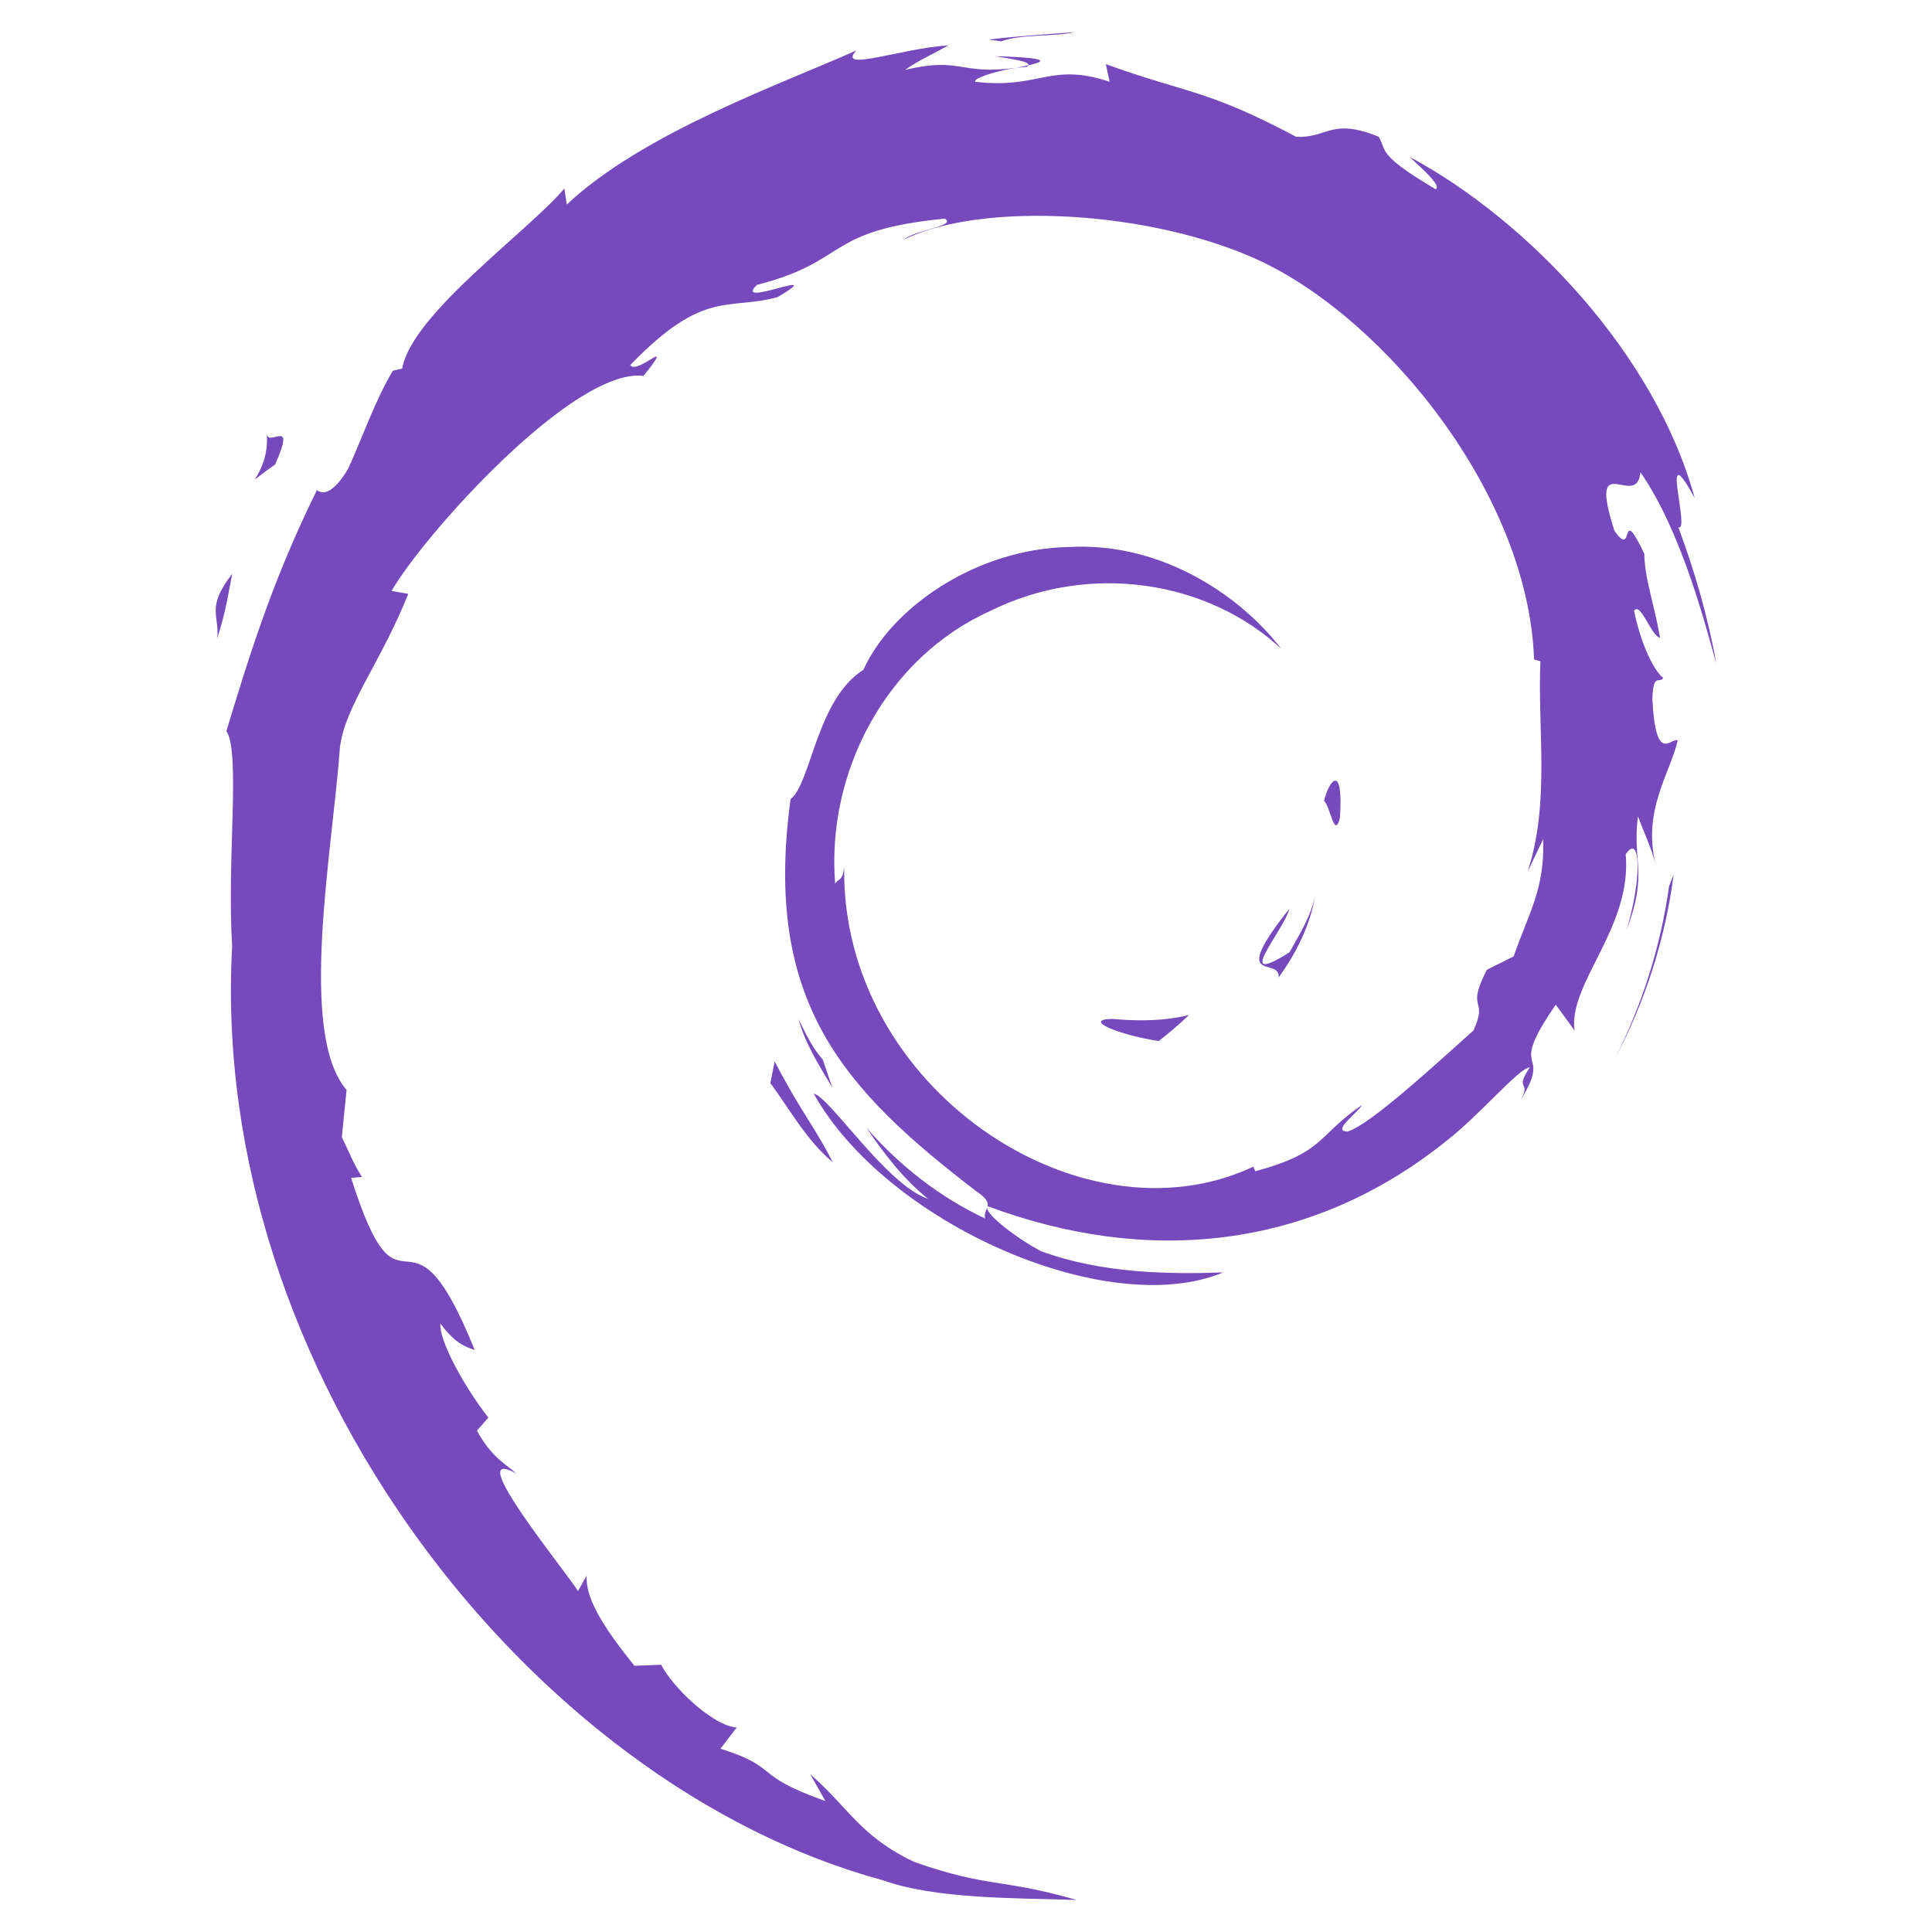
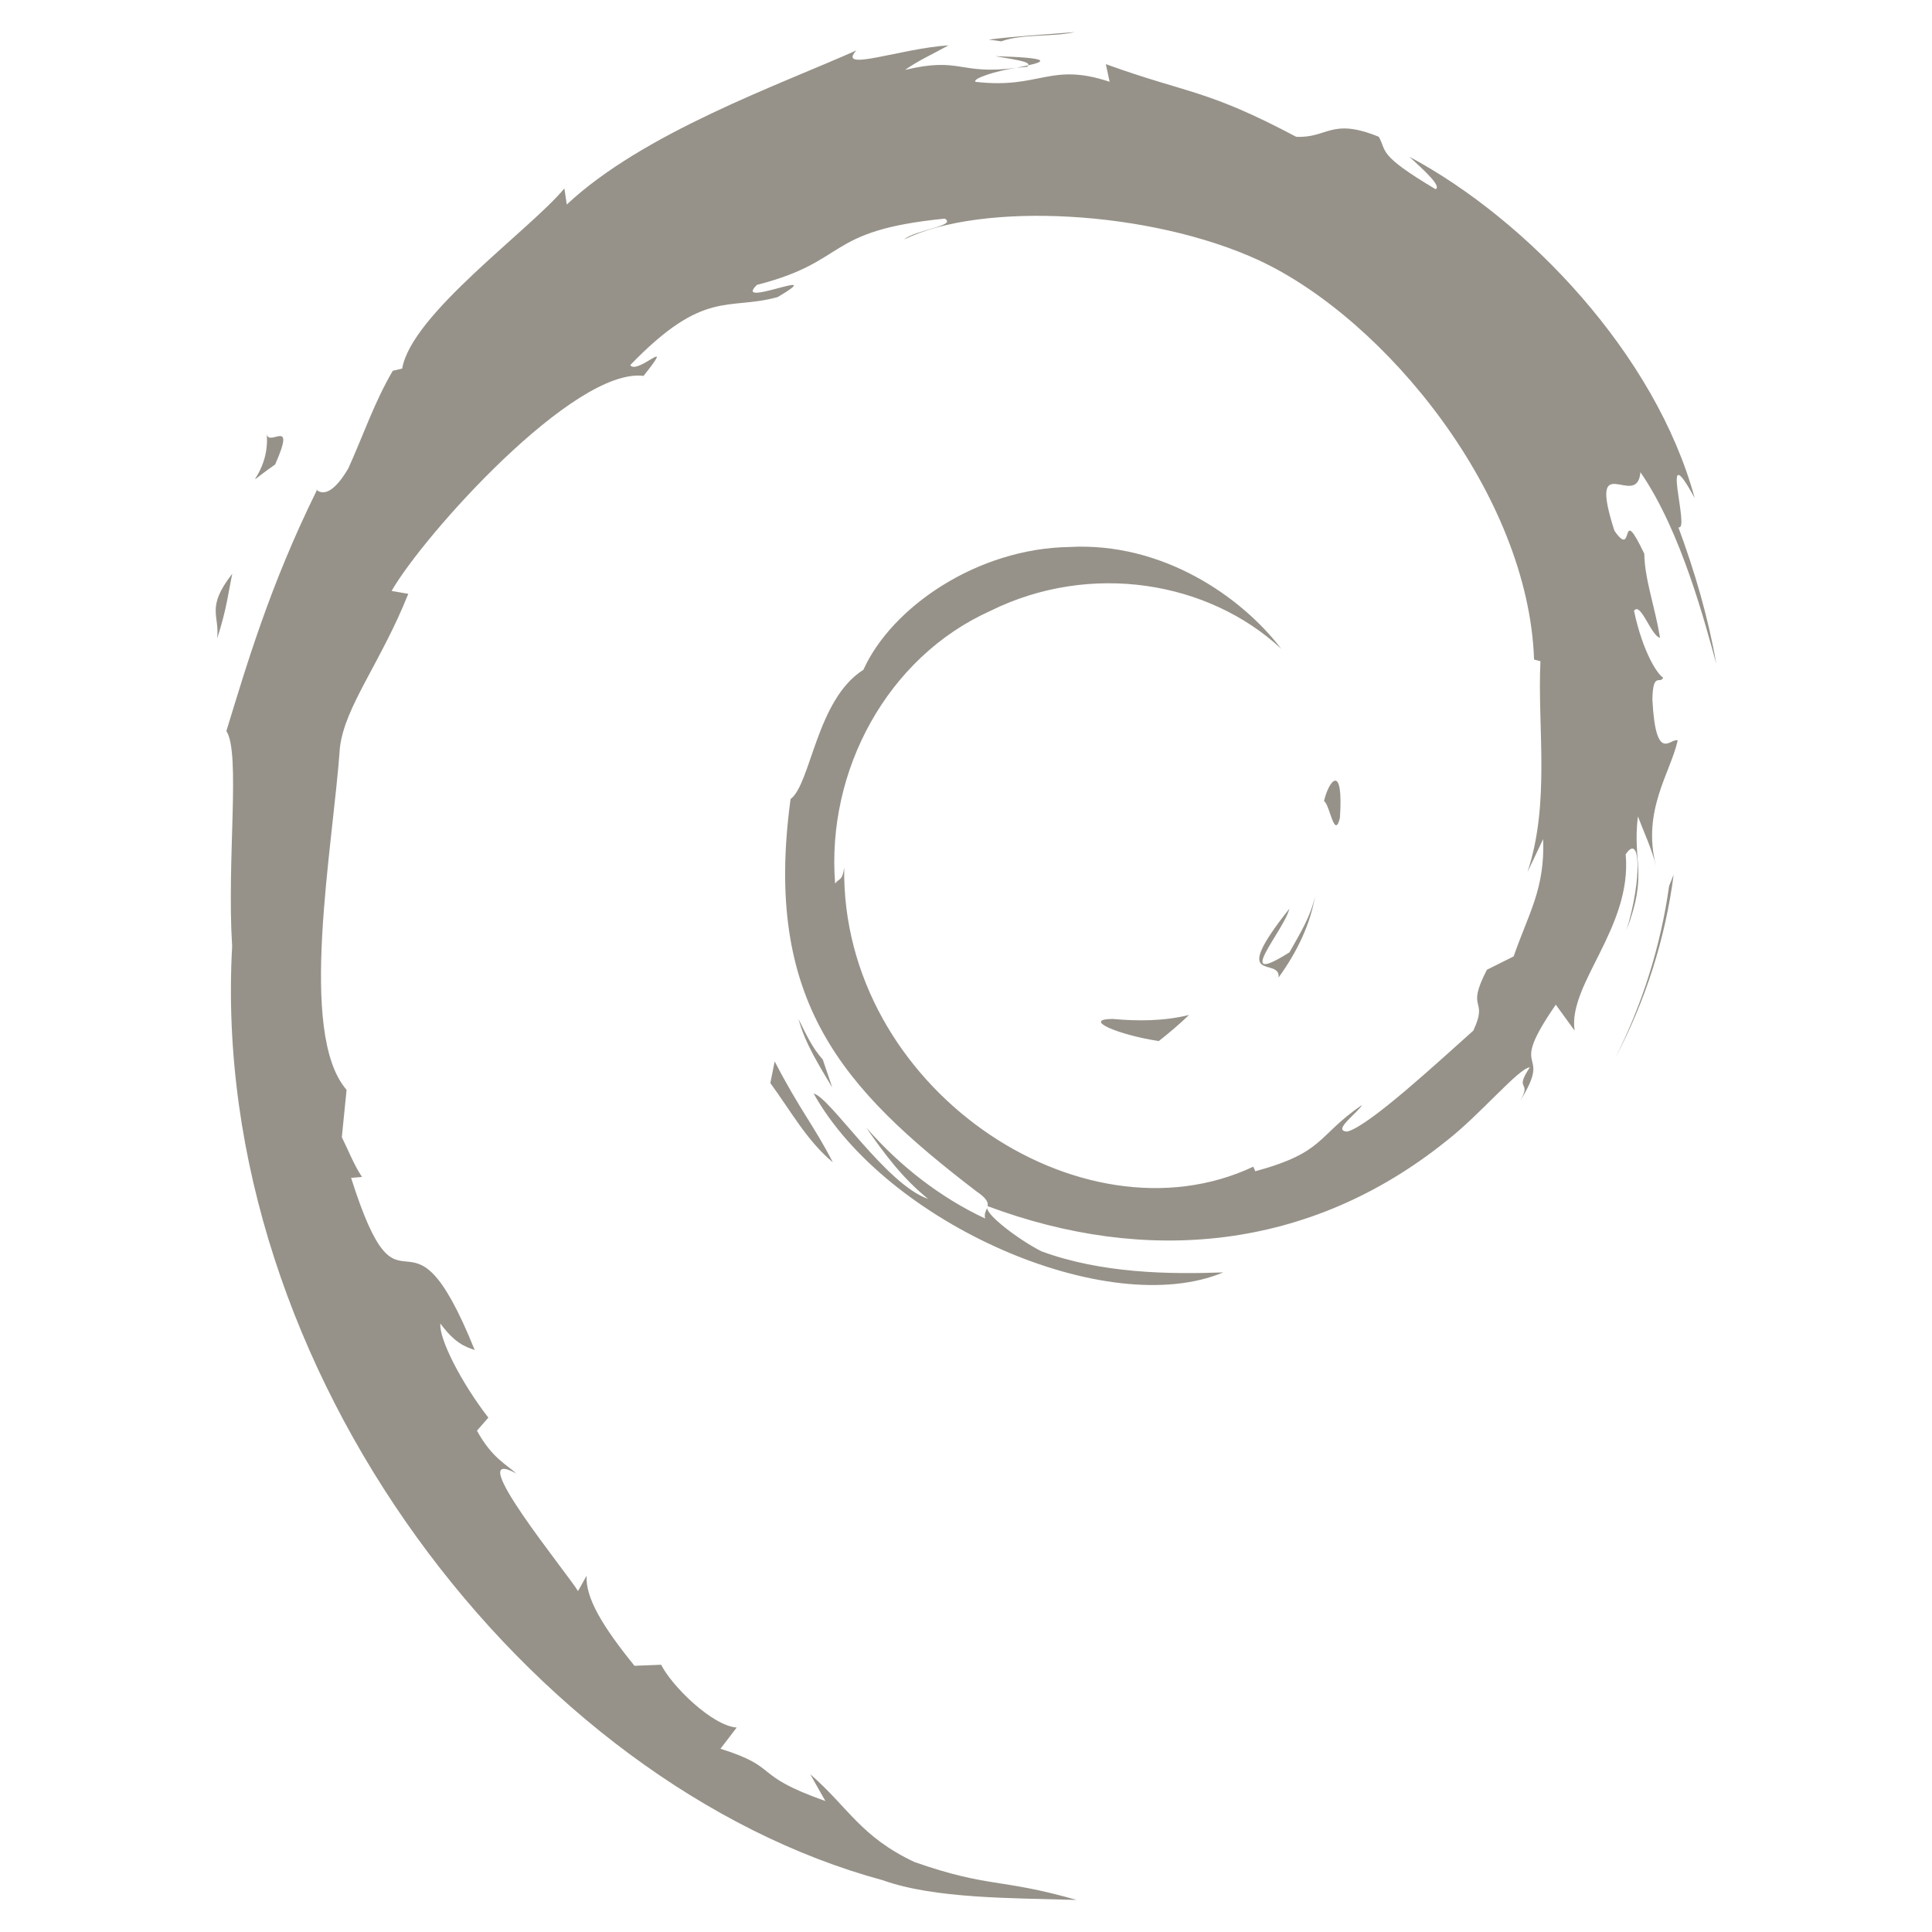
<svg xmlns="http://www.w3.org/2000/svg" viewBox="0 0 128 128">
-   <path fill="#764abc" d="M76.77 68.974a27.05 27.05 0 002.008-1.729c-1.667.408-3.363.417-5.073.261-2.049.028.388 1.056 3.065 1.468zm7.94-4.212c1.222-1.685 2.111-3.53 2.425-5.438-.274 1.359-1.011 2.534-1.707 3.773-3.833 2.414-.36-1.433-.002-2.895-4.12 5.188-.566 3.111-.716 4.56zm4.063-10.57c.248-3.693-.727-2.525-1.055-1.117.383.199.685 2.603 1.055 1.117zM65.93 3.722c1.094.196 2.365.347 2.186.608 1.197-.262 1.469-.504-2.186-.608zm2.133.704l.053-.095-.773.159zM65.27 80.73c-2.951-1.381-5.653-3.468-7.874-6.021 1.178 1.726 2.451 3.403 4.096 4.721-2.783-.942-6.499-6.742-7.584-6.978 4.796 8.587 19.457 15.059 27.135 11.848-3.553.13-8.065.073-12.057-1.402-1.536-.791-3.573-2.355-3.589-2.869-.077.201-.206.4-.127.701zm.156-.797l-.03.097.03-.097zm44.049-33.588c.033-1.882.523-.986.713-1.449-.37-.213-1.339-1.656-1.93-4.424.428-.651 1.143 1.686 1.726 1.781-.375-2.201-1.02-3.878-1.045-5.568-1.7-3.553-.602.474-1.981-1.525-1.81-5.646 1.502-1.311 1.725-3.875 2.743 3.974 4.308 10.134 5.026 12.685-.549-3.11-1.433-6.123-2.514-9.04.833.352-1.342-6.399 1.083-1.929-2.591-9.531-11.085-18.436-18.901-22.614.956.875 2.164 1.975 1.73 2.146-3.887-2.314-3.204-2.495-3.76-3.472-3.167-1.288-3.375.103-5.472.002-5.968-3.165-7.118-2.829-12.611-4.813l.251 1.168c-3.955-1.317-4.607.5-8.88.004-.261-.203 1.369-.735 2.71-.93-3.823.504-3.644-.753-7.384.139.921-.646 1.896-1.075 2.879-1.625-3.116.189-7.441 1.814-6.106.336C51.65 5.613 42.619 8.798 37.551 13.55l-.159-1.065C35.07 15.272 27.266 20.81 26.645 24.42l-.621.145c-1.209 2.046-1.991 4.365-2.949 6.47-1.581 2.693-2.317 1.036-2.091 1.459-3.109 6.302-4.653 11.598-5.986 15.94.951 1.421.022 8.553.382 14.26-1.561 28.19 19.784 55.559 43.115 61.879 3.42 1.222 8.506 1.176 12.832 1.302-5.105-1.46-5.765-.773-10.735-2.508-3.587-1.689-4.373-3.617-6.914-5.821l1.006 1.777c-4.982-1.763-2.897-2.182-6.951-3.466l1.074-1.402c-1.615-.123-4.277-2.721-5.004-4.161l-1.767.069c-2.122-2.618-3.253-4.505-3.171-5.967l-.571 1.018c-.647-1.111-7.807-9.822-4.092-7.793-.691-.632-1.608-1.028-2.603-2.835l.756-.865c-1.788-2.299-3.291-5.249-3.177-6.231.954 1.289 1.616 1.529 2.271 1.75-4.515-11.204-4.768-.618-8.188-11.405l.723-.058c-.555-.836-.891-1.743-1.337-2.633l.314-3.138c-3.25-3.759-.91-15.982-.44-22.686.325-2.727 2.713-5.628 4.529-10.178l-1.106-.191c2.115-3.69 12.079-14.82 16.693-14.247 2.235-2.809-.443-.01-.88-.718 4.91-5.082 6.453-3.591 9.767-4.504 3.573-2.121-3.066.827-1.373-.809 6.178-1.578 4.378-3.587 12.438-4.388.851.484-1.973.747-2.682 1.375 5.148-2.518 16.289-1.946 23.525 1.397 8.397 3.925 17.832 15.525 18.204 26.439l.423.113c-.213 4.339.665 9.356-.858 13.965l1.037-2.182c.121 3.316-.971 4.925-1.955 7.773l-1.772.884c-1.45 2.817.14 1.789-.897 4.03-2.265 2.013-6.871 6.298-8.345 6.689-1.077-.024.729-1.269.964-1.759-3.029 2.082-2.431 3.125-7.065 4.39l-.136-.302C71.6 82.675 55.72 72.017 55.93 57.475c-.123.924-.347.692-.601 1.067-.589-7.483 3.456-14.998 10.278-18.065 6.674-3.305 14.497-1.948 19.276 2.507-2.625-3.44-7.851-7.085-14.046-6.744-6.066.096-11.742 3.952-13.636 8.137-3.109 1.957-3.469 7.544-4.824 8.565-1.822 13.394 3.428 19.179 12.309 25.985.718.484.801.757.739 1.005l.011-.02c10.477 3.915 21.301 2.966 30.366-4.302 2.306-1.796 4.825-4.852 5.553-4.895-1.096 1.649.188.793-.655 2.249 2.298-3.707-.999-1.509 2.375-6.401l1.247 1.716c-.463-3.075 3.819-6.812 3.385-11.676.982-1.488 1.097 1.601.053 5.024 1.446-3.798.381-4.408.754-7.542.401 1.053.928 2.173 1.199 3.284-.943-3.67.967-6.181 1.439-8.313-.462-.204-1.451 1.624-1.677-2.711zM51.037 71.758c1.348 1.831 2.417 3.814 4.138 5.245-1.238-2.417-2.157-3.415-3.85-6.683l-.288 1.438zm3.473-1.563c-.713-.789-1.136-1.738-1.608-2.685.453 1.663 1.377 3.091 2.239 4.545l-.631-1.86zm52.5-.093a35.857 35.857 0 003.875-12.16l-.302.756a36.496 36.496 0 01-3.573 11.404zM71.214 2.126c-1.917.161-3.825.257-5.709.499l.83.114c1.387-.509 3.408-.279 4.879-.613zM18.227 30.775c1.424-3.207-.395-1.149-.552-2.007.221 2.846-2.19 3.924.552 2.007zm-2.838 7.237c-1.775 2.269-.817 2.752-1.004 4.296.642-1.972.76-3.156 1.004-4.296z" />
+   <path fill="#969289" d="M76.77 68.974a27.05 27.05 0 002.008-1.729c-1.667.408-3.363.417-5.073.261-2.049.028.388 1.056 3.065 1.468zm7.94-4.212c1.222-1.685 2.111-3.53 2.425-5.438-.274 1.359-1.011 2.534-1.707 3.773-3.833 2.414-.36-1.433-.002-2.895-4.12 5.188-.566 3.111-.716 4.56zm4.063-10.57c.248-3.693-.727-2.525-1.055-1.117.383.199.685 2.603 1.055 1.117zM65.93 3.722c1.094.196 2.365.347 2.186.608 1.197-.262 1.469-.504-2.186-.608zm2.133.704l.053-.095-.773.159zM65.27 80.73c-2.951-1.381-5.653-3.468-7.874-6.021 1.178 1.726 2.451 3.403 4.096 4.721-2.783-.942-6.499-6.742-7.584-6.978 4.796 8.587 19.457 15.059 27.135 11.848-3.553.13-8.065.073-12.057-1.402-1.536-.791-3.573-2.355-3.589-2.869-.077.201-.206.4-.127.701zm.156-.797l-.03.097.03-.097zm44.049-33.588c.033-1.882.523-.986.713-1.449-.37-.213-1.339-1.656-1.93-4.424.428-.651 1.143 1.686 1.726 1.781-.375-2.201-1.02-3.878-1.045-5.568-1.7-3.553-.602.474-1.981-1.525-1.81-5.646 1.502-1.311 1.725-3.875 2.743 3.974 4.308 10.134 5.026 12.685-.549-3.11-1.433-6.123-2.514-9.04.833.352-1.342-6.399 1.083-1.929-2.591-9.531-11.085-18.436-18.901-22.614.956.875 2.164 1.975 1.73 2.146-3.887-2.314-3.204-2.495-3.76-3.472-3.167-1.288-3.375.103-5.472.002-5.968-3.165-7.118-2.829-12.611-4.813l.251 1.168c-3.955-1.317-4.607.5-8.88.004-.261-.203 1.369-.735 2.71-.93-3.823.504-3.644-.753-7.384.139.921-.646 1.896-1.075 2.879-1.625-3.116.189-7.441 1.814-6.106.336C51.65 5.613 42.619 8.798 37.551 13.55l-.159-1.065C35.07 15.272 27.266 20.81 26.645 24.42l-.621.145c-1.209 2.046-1.991 4.365-2.949 6.47-1.581 2.693-2.317 1.036-2.091 1.459-3.109 6.302-4.653 11.598-5.986 15.94.951 1.421.022 8.553.382 14.26-1.561 28.19 19.784 55.559 43.115 61.879 3.42 1.222 8.506 1.176 12.832 1.302-5.105-1.46-5.765-.773-10.735-2.508-3.587-1.689-4.373-3.617-6.914-5.821l1.006 1.777c-4.982-1.763-2.897-2.182-6.951-3.466l1.074-1.402c-1.615-.123-4.277-2.721-5.004-4.161l-1.767.069c-2.122-2.618-3.253-4.505-3.171-5.967l-.571 1.018c-.647-1.111-7.807-9.822-4.092-7.793-.691-.632-1.608-1.028-2.603-2.835l.756-.865c-1.788-2.299-3.291-5.249-3.177-6.231.954 1.289 1.616 1.529 2.271 1.75-4.515-11.204-4.768-.618-8.188-11.405l.723-.058c-.555-.836-.891-1.743-1.337-2.633l.314-3.138c-3.25-3.759-.91-15.982-.44-22.686.325-2.727 2.713-5.628 4.529-10.178l-1.106-.191c2.115-3.69 12.079-14.82 16.693-14.247 2.235-2.809-.443-.01-.88-.718 4.91-5.082 6.453-3.591 9.767-4.504 3.573-2.121-3.066.827-1.373-.809 6.178-1.578 4.378-3.587 12.438-4.388.851.484-1.973.747-2.682 1.375 5.148-2.518 16.289-1.946 23.525 1.397 8.397 3.925 17.832 15.525 18.204 26.439l.423.113c-.213 4.339.665 9.356-.858 13.965l1.037-2.182c.121 3.316-.971 4.925-1.955 7.773l-1.772.884c-1.45 2.817.14 1.789-.897 4.03-2.265 2.013-6.871 6.298-8.345 6.689-1.077-.024.729-1.269.964-1.759-3.029 2.082-2.431 3.125-7.065 4.39l-.136-.302C71.6 82.675 55.72 72.017 55.93 57.475c-.123.924-.347.692-.601 1.067-.589-7.483 3.456-14.998 10.278-18.065 6.674-3.305 14.497-1.948 19.276 2.507-2.625-3.44-7.851-7.085-14.046-6.744-6.066.096-11.742 3.952-13.636 8.137-3.109 1.957-3.469 7.544-4.824 8.565-1.822 13.394 3.428 19.179 12.309 25.985.718.484.801.757.739 1.005l.011-.02c10.477 3.915 21.301 2.966 30.366-4.302 2.306-1.796 4.825-4.852 5.553-4.895-1.096 1.649.188.793-.655 2.249 2.298-3.707-.999-1.509 2.375-6.401l1.247 1.716c-.463-3.075 3.819-6.812 3.385-11.676.982-1.488 1.097 1.601.053 5.024 1.446-3.798.381-4.408.754-7.542.401 1.053.928 2.173 1.199 3.284-.943-3.67.967-6.181 1.439-8.313-.462-.204-1.451 1.624-1.677-2.711zM51.037 71.758c1.348 1.831 2.417 3.814 4.138 5.245-1.238-2.417-2.157-3.415-3.85-6.683l-.288 1.438zm3.473-1.563c-.713-.789-1.136-1.738-1.608-2.685.453 1.663 1.377 3.091 2.239 4.545l-.631-1.86zm52.5-.093a35.857 35.857 0 003.875-12.16l-.302.756a36.496 36.496 0 01-3.573 11.404zM71.214 2.126c-1.917.161-3.825.257-5.709.499l.83.114c1.387-.509 3.408-.279 4.879-.613zM18.227 30.775c1.424-3.207-.395-1.149-.552-2.007.221 2.846-2.19 3.924.552 2.007zm-2.838 7.237c-1.775 2.269-.817 2.752-1.004 4.296.642-1.972.76-3.156 1.004-4.296z" />
</svg>
